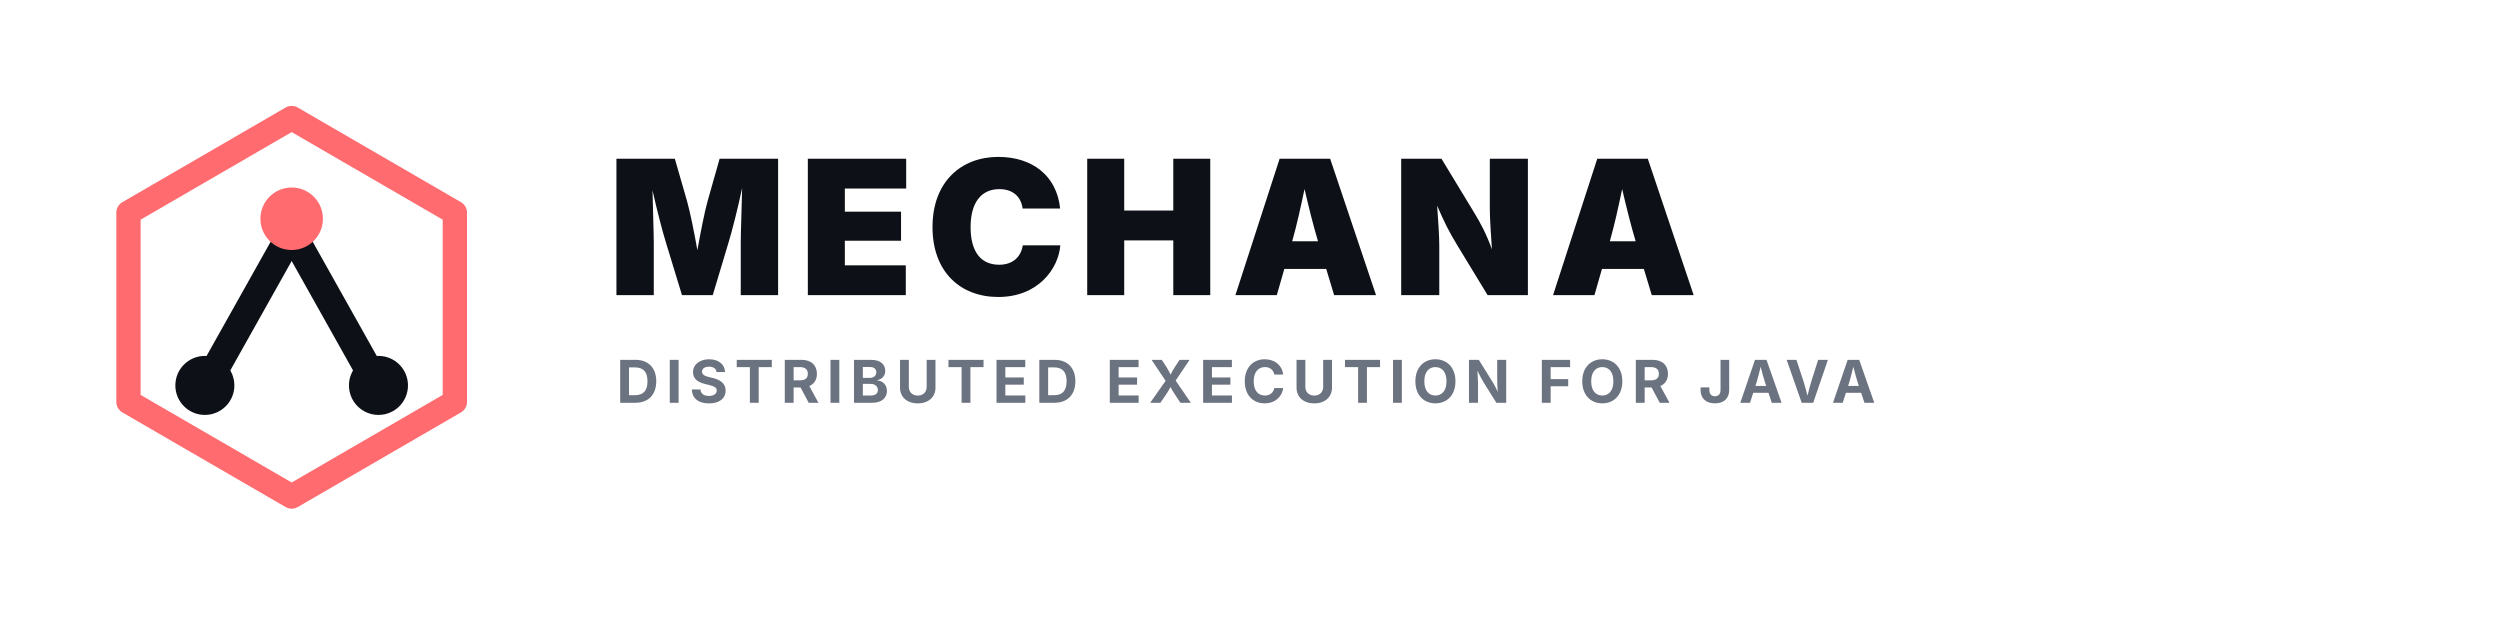
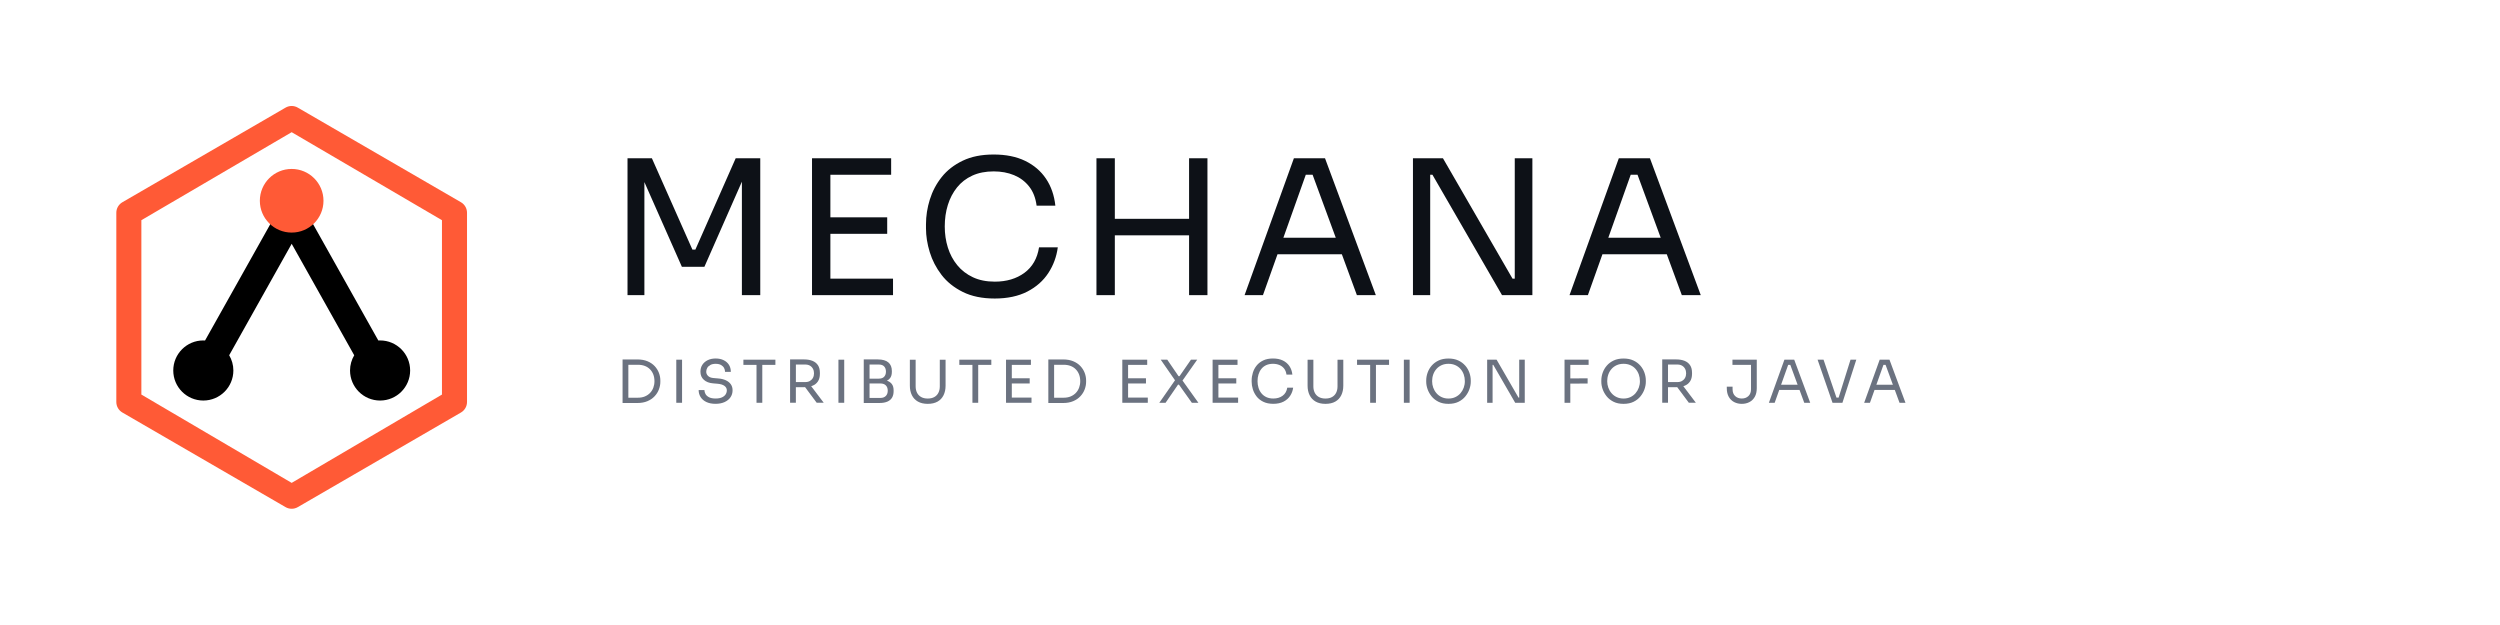
- <svg xmlns="http://www.w3.org/2000/svg" viewBox="0 0 1440 360" role="img" aria-labelledby="title desc">
-   <g transform="translate(40 50)">
-     <path d="M128 18 L222 72.5 L222 181.5 L128 236 L34 181.5 L34 72.5 Z" fill="none" stroke="#FF6B6F" stroke-width="14" stroke-linejoin="round" />
-     <path d="M128 84 L82 166" fill="none" stroke="#0D1117" stroke-width="16" stroke-linecap="round" />
-     <path d="M128 84 L174 166" fill="none" stroke="#0D1117" stroke-width="16" stroke-linecap="round" />
-     <circle cx="128" cy="76" r="18" fill="#FF6B6F" />
-     <circle cx="78" cy="172" r="17" fill="#0D1117" />
-     <circle cx="178" cy="172" r="17" fill="#0D1117" />
+ <svg xmlns="http://www.w3.org/2000/svg" id="Layer_1" version="1.1" viewBox="0 0 1440 360">
+   <defs>
+     <style>
+       .st0 {
+         fill: none;
+       }
+ 
+       .st1 {
+         fill: #ff5a36;
+       }
+ 
+       .st2 {
+         fill: #6b7280;
+       }
+ 
+       .st3 {
+         fill: #0d1117;
+       }
+     </style>
+   </defs>
+   <rect class="st0" width="1440" height="360" />
+   <g>
+     <g>
+       <g>
+         <polygon class="st3" points="400.54 143.76 398.82 143.76 375.49 91.16 361.45 91.16 361.45 170 371.17 170 371.17 104.88 392.77 153.69 405.73 153.69 427.33 104.65 427.33 170 437.91 170 437.91 91.16 423.76 91.16 400.54 143.76" />
+         <polygon class="st3" points="478.3 134.68 511.03 134.68 511.03 125.18 478.3 125.18 478.3 100.66 513.3 100.66 513.3 91.16 478.3 91.16 476.14 91.16 467.72 91.16 467.72 170 476.14 170 478.3 170 514.38 170 514.38 160.5 478.3 160.5 478.3 134.68" />
+         <path class="st3" d="M590.08,157.15c-4.61,3.38-10.3,5.08-17.06,5.08-4.82,0-9.04-.84-12.64-2.54-3.6-1.69-6.61-4.01-9.02-6.97-2.41-2.95-4.21-6.33-5.4-10.15-1.19-3.82-1.78-7.85-1.78-12.1,0-4.46.59-8.6,1.78-12.42s2.95-7.18,5.29-10.1c2.34-2.92,5.27-5.18,8.8-6.8,3.53-1.62,7.63-2.43,12.31-2.43,4.32,0,8.22.72,11.72,2.16,3.49,1.44,6.39,3.62,8.69,6.53,2.3,2.92,3.74,6.61,4.32,11.07h10.8c-.65-5.98-2.45-11.16-5.4-15.55-2.95-4.39-6.95-7.81-11.99-10.26-5.04-2.45-11.09-3.67-18.14-3.67s-12.85,1.19-17.82,3.56c-4.97,2.38-9,5.51-12.1,9.4s-5.38,8.21-6.86,12.96-2.21,9.5-2.21,14.26v2.38c0,4.39.72,8.95,2.16,13.66,1.44,4.72,3.71,9.09,6.8,13.12,3.09,4.03,7.18,7.31,12.26,9.83s11.21,3.78,18.41,3.78,13.59-1.33,18.74-4c5.15-2.66,9.18-6.23,12.1-10.69s4.73-9.4,5.45-14.8h-10.8c-1.01,6.41-3.82,11.3-8.42,14.69h.01Z" />
+         <polygon class="st3" points="684.91 126.04 642.14 126.04 642.14 91.16 631.56 91.16 631.56 170 642.14 170 642.14 135.55 684.91 135.55 684.91 170 695.49 170 695.49 91.16 684.91 91.16 684.91 126.04" />
+         <path class="st3" d="M745.28,91.16l-28.4,78.84h10.58l8.38-23.54h37.07l8.66,23.54h10.91l-29.27-78.84h-17.93,0ZM739.22,136.95l12.91-36.29h3.93l13.35,36.29h-30.19,0Z" />
+         <polygon class="st3" points="872.5 160.5 871.21 160.5 831.14 91.16 813.86 91.16 813.86 170 823.79 170 823.79 100.66 825.09 100.66 865.16 170 882.65 170 882.65 91.16 872.5 91.16 872.5 160.5" />
+         <path class="st3" d="M968.73,170h10.91l-29.27-78.84h-17.93l-28.4,78.84h10.58l8.38-23.54h37.07l8.66,23.54h0ZM926.38,136.95l12.91-36.29h3.93l13.35,36.29h-30.19,0Z" />
+       </g>
+       <g>
+         <path class="st2" d="M377.08,210.87c-1.1-1.17-2.48-2.1-4.13-2.79-1.65-.69-3.6-1.04-5.85-1.04h-8.5v25.09h8.5c2.24,0,4.19-.36,5.85-1.07,1.65-.71,3.03-1.66,4.13-2.84s1.92-2.49,2.46-3.94.82-2.9.82-4.35v-.75c0-1.5-.27-2.96-.82-4.4s-1.37-2.74-2.46-3.91ZM376.32,223.3c-.43,1.16-1.06,2.17-1.89,3.03-.83.86-1.83,1.54-2.99,2.02-1.17.49-2.5.73-4,.73h-5.51v-18.97h5.51c1.5,0,2.83.23,4,.68s2.16,1.1,2.99,1.96c.83.85,1.46,1.85,1.89,2.99s.65,2.42.65,3.82-.22,2.58-.65,3.74h0Z" />
+         <rect class="st2" x="389.54" y="207.18" width="3.33" height="24.82" />
+         <path class="st2" d="M418.12,219.06c-1.24-.58-2.7-.94-4.4-1.07l-2.75-.24c-1.38-.11-2.43-.52-3.13-1.22s-1.05-1.51-1.05-2.41c0-.79.2-1.54.6-2.23s1-1.25,1.8-1.68,1.82-.65,3.04-.65,2.3.23,3.09.68,1.38,1.03,1.75,1.73.56,1.45.56,2.24h3.33c0-1.59-.37-2.95-1.1-4.1-.74-1.14-1.76-2.03-3.08-2.67-1.31-.63-2.83-.95-4.56-.95s-3.28.32-4.59.97-2.34,1.54-3.08,2.67-1.1,2.46-1.1,3.98c0,1.93.66,3.48,1.97,4.66,1.31,1.18,3.07,1.86,5.27,2.04l2.75.24c1.7.16,2.99.57,3.88,1.24.88.67,1.33,1.51,1.33,2.53,0,.84-.23,1.62-.68,2.33-.45.71-1.16,1.29-2.11,1.73-.95.44-2.18.66-3.67.66-1.61,0-2.88-.25-3.83-.75-.94-.5-1.61-1.12-2.01-1.87-.4-.75-.6-1.5-.6-2.24h-3.33c0,1.52.39,2.88,1.16,4.08s1.88,2.14,3.33,2.82c1.45.68,3.21,1.02,5.27,1.02,1.95,0,3.66-.33,5.13-.99s2.62-1.58,3.43-2.75,1.22-2.53,1.22-4.05c0-1.34-.33-2.49-1-3.45-.67-.96-1.62-1.73-2.86-2.31h.02Z" />
+         <polygon class="st2" points="428.2 210.17 435.75 210.17 435.75 232 439.08 232 439.08 210.17 446.63 210.17 446.63 207.18 428.2 207.18 428.2 210.17" />
+         <path class="st2" d="M467.96,222.21c1.35-.54,2.4-1.38,3.16-2.52s1.14-2.6,1.14-4.39v-.54c0-1.79-.37-3.25-1.12-4.39-.75-1.13-1.8-1.97-3.16-2.52-1.36-.54-2.95-.82-4.76-.82h-8.13v24.96h3.33v-8.98h4.79c.18,0,.34,0,.51-.02l6.7,9h4.05l-7.23-9.55c.24-.08.49-.15.72-.24h0ZM458.43,209.97h5.41c1.04,0,1.94.22,2.69.66s1.33,1.04,1.73,1.8c.41.76.61,1.63.61,2.6s-.2,1.84-.61,2.6c-.41.76-.99,1.35-1.73,1.79s-1.64.65-2.69.65h-5.41v-10.1Z" />
+         <rect class="st2" x="482.94" y="207.18" width="3.33" height="24.82" />
+         <path class="st2" d="M510.86,219.29c.74-.37,1.35-.86,1.83-1.49.68-.89,1.02-2.1,1.02-3.62v-.48c0-2.15-.67-3.8-2.01-4.95-1.34-1.14-3.37-1.72-6.09-1.72h-8.09v25.09h9.11c1.81,0,3.32-.27,4.52-.8s2.1-1.3,2.69-2.31.88-2.24.88-3.69v-.48c0-1.54-.35-2.76-1.04-3.66-.69-.89-1.63-1.52-2.83-1.91v.02ZM506.2,209.97c1.41,0,2.44.38,3.11,1.14.67.76,1,1.74,1,2.94s-.33,2.15-1,2.91c-.67.76-1.71,1.14-3.11,1.14h-5.34v-8.13h5.34ZM510.23,228.07c-.74.76-1.77,1.14-3.11,1.14h-6.26v-8.33h6.26c1.36,0,2.4.37,3.13,1.11s1.09,1.75,1.09,3.04-.37,2.28-1.1,3.04h-.01Z" />
+         <path class="st2" d="M541.32,222.55c0,1.41-.27,2.63-.8,3.69-.53,1.05-1.31,1.87-2.35,2.45-1.03.58-2.3.87-3.79.87s-2.77-.29-3.81-.88c-1.04-.59-1.83-1.41-2.36-2.46s-.8-2.27-.8-3.66v-15.37h-3.33v14.96c0,2.09.39,3.92,1.17,5.49.78,1.58,1.94,2.8,3.47,3.67,1.53.87,3.42,1.31,5.66,1.31s4.16-.44,5.68-1.31,2.66-2.1,3.43-3.67c.77-1.58,1.16-3.41,1.16-5.49v-14.96h-3.33v15.37h0Z" />
+         <polygon class="st2" points="552.57 210.17 560.12 210.17 560.12 232 563.45 232 563.45 210.17 571 210.17 571 207.18 552.57 207.18 552.57 210.17" />
+         <polygon class="st2" points="582.8 220.88 593.1 220.88 593.1 217.89 582.8 217.89 582.8 210.17 593.81 210.17 593.81 207.18 582.8 207.18 582.12 207.18 579.47 207.18 579.47 232 582.12 232 582.8 232 594.15 232 594.15 229.01 582.8 229.01 582.8 220.88" />
+         <path class="st2" d="M622.32,210.87c-1.1-1.17-2.48-2.1-4.13-2.79-1.65-.69-3.6-1.04-5.85-1.04h-8.5v25.09h8.5c2.24,0,4.19-.36,5.85-1.07,1.65-.71,3.03-1.66,4.13-2.84s1.92-2.49,2.46-3.94.82-2.9.82-4.35v-.75c0-1.5-.27-2.96-.82-4.4s-1.37-2.74-2.46-3.91ZM621.56,223.3c-.43,1.16-1.06,2.17-1.89,3.03s-1.83,1.54-2.99,2.02c-1.17.49-2.5.73-4,.73h-5.51v-18.97h5.51c1.5,0,2.83.23,4,.68s2.16,1.1,2.99,1.96c.83.85,1.46,1.85,1.89,2.99s.65,2.42.65,3.82-.22,2.58-.65,3.74h0Z" />
+         <polygon class="st2" points="649.78 220.88 660.08 220.88 660.08 217.89 649.78 217.89 649.78 210.17 660.79 210.17 660.79 207.18 649.78 207.18 649.1 207.18 646.45 207.18 646.45 232 649.1 232 649.78 232 661.13 232 661.13 229.01 649.78 229.01 649.78 220.88" />
+         <polygon class="st2" points="689.59 207.18 685.99 207.18 679.39 216.7 678.85 216.7 672.35 207.18 668.58 207.18 676.8 219.04 667.76 232 671.37 232 678.54 221.56 679.08 221.56 686.5 232 690.27 232 681.12 219.2 689.59 207.18" />
+         <polygon class="st2" points="701.8 220.88 712.1 220.88 712.1 217.89 701.8 217.89 701.8 210.17 712.81 210.17 712.81 207.18 701.8 207.18 701.12 207.18 698.46 207.18 698.46 232 701.12 232 701.8 232 713.15 232 713.15 229.01 701.8 229.01 701.8 220.88" />
+         <path class="st2" d="M738.79,227.95c-1.45,1.07-3.24,1.6-5.37,1.6-1.52,0-2.84-.27-3.98-.8-1.13-.53-2.08-1.26-2.84-2.19-.76-.93-1.33-1.99-1.7-3.2-.38-1.2-.56-2.47-.56-3.81,0-1.41.19-2.71.56-3.91s.93-2.26,1.67-3.18,1.66-1.63,2.77-2.14c1.11-.51,2.4-.77,3.88-.77,1.36,0,2.59.23,3.69.68s2.01,1.14,2.74,2.06c.72.92,1.18,2.08,1.36,3.49h3.4c-.2-1.88-.77-3.51-1.7-4.9-.93-1.38-2.19-2.46-3.77-3.23-1.59-.77-3.49-1.16-5.71-1.16s-4.05.37-5.61,1.12-2.83,1.73-3.81,2.96-1.7,2.58-2.16,4.08c-.46,1.5-.7,2.99-.7,4.49v.75c0,1.38.23,2.82.68,4.3s1.17,2.86,2.14,4.13c.97,1.27,2.26,2.3,3.86,3.09s3.53,1.19,5.8,1.19,4.28-.42,5.9-1.26,2.89-1.96,3.81-3.37,1.49-2.96,1.72-4.66h-3.4c-.32,2.02-1.2,3.56-2.65,4.62l-.02.02Z" />
+         <path class="st2" d="M770.41,222.55c0,1.41-.27,2.63-.8,3.69-.53,1.05-1.31,1.87-2.35,2.45-1.03.58-2.29.87-3.79.87s-2.77-.29-3.81-.88c-1.04-.59-1.83-1.41-2.36-2.46-.53-1.05-.8-2.27-.8-3.66v-15.37h-3.33v14.96c0,2.09.39,3.92,1.17,5.49.78,1.58,1.94,2.8,3.47,3.67,1.53.87,3.42,1.31,5.66,1.31s4.16-.44,5.68-1.31,2.66-2.1,3.43-3.67c.77-1.58,1.16-3.41,1.16-5.49v-14.96h-3.33v15.37h0Z" />
+         <polygon class="st2" points="781.66 210.17 789.21 210.17 789.21 232 792.54 232 792.54 210.17 800.09 210.17 800.09 207.18 781.66 207.18 781.66 210.17" />
+         <rect class="st2" x="808.62" y="207.18" width="3.33" height="24.82" />
+         <path class="st2" d="M843.98,210.6c-1.07-1.23-2.4-2.23-4-2.97-1.6-.75-3.48-1.12-5.66-1.12s-4.06.37-5.66,1.12-2.93,1.74-4,2.97c-1.07,1.24-1.86,2.6-2.38,4.1s-.78,2.98-.78,4.45v.75c0,1.36.26,2.78.77,4.25s1.29,2.86,2.33,4.15,2.37,2.33,3.98,3.13,3.52,1.19,5.75,1.19,4.14-.4,5.75-1.19,2.94-1.84,3.98-3.13,1.82-2.67,2.33-4.15.77-2.89.77-4.25v-.75c0-1.47-.26-2.96-.78-4.45s-1.31-2.86-2.38-4.1h-.02ZM843.1,223.31c-.43,1.19-1.05,2.25-1.87,3.2-.82.94-1.81,1.68-2.98,2.23s-2.48.82-3.93.82-2.76-.27-3.93-.82c-1.17-.54-2.16-1.29-2.97-2.23-.82-.94-1.44-2.01-1.87-3.2s-.65-2.44-.65-3.76.21-2.67.65-3.88c.43-1.2,1.05-2.26,1.87-3.18s1.81-1.64,2.97-2.16c1.17-.52,2.48-.78,3.93-.78s2.76.26,3.93.78,2.16,1.24,2.98,2.16,1.44,1.98,1.87,3.18.65,2.49.65,3.88-.22,2.57-.65,3.76Z" />
+         <polygon class="st2" points="875.06 229.01 874.65 229.01 862.04 207.18 856.6 207.18 856.6 232 859.73 232 859.73 210.17 860.13 210.17 872.75 232 878.26 232 878.26 207.18 875.06 207.18 875.06 229.01" />
+         <polygon class="st2" points="903.82 207.18 901.17 207.18 901.17 232 904.5 232 904.5 220.95 914.47 220.92 914.47 217.92 904.5 217.96 904.5 210.17 915.04 210.17 915.04 207.18 904.5 207.18 903.82 207.18" />
+         <path class="st2" d="M944.83,210.6c-1.07-1.23-2.4-2.23-4-2.97-1.6-.75-3.48-1.12-5.66-1.12s-4.06.37-5.66,1.12-2.93,1.74-3.99,2.97c-1.07,1.24-1.86,2.6-2.38,4.1s-.78,2.98-.78,4.45v.75c0,1.36.25,2.78.76,4.25s1.29,2.86,2.33,4.15c1.04,1.29,2.37,2.33,3.98,3.13s3.52,1.19,5.75,1.19,4.14-.4,5.75-1.19,2.94-1.84,3.98-3.13c1.04-1.29,1.82-2.67,2.33-4.15.51-1.47.76-2.89.76-4.25v-.75c0-1.47-.26-2.96-.78-4.45s-1.31-2.86-2.38-4.1h-.01ZM943.94,223.31c-.43,1.19-1.05,2.25-1.87,3.2-.82.94-1.81,1.68-2.97,2.23-1.17.54-2.48.82-3.93.82s-2.76-.27-3.93-.82c-1.17-.54-2.16-1.29-2.97-2.23-.82-.94-1.44-2.01-1.87-3.2s-.65-2.44-.65-3.76.22-2.67.65-3.88c.43-1.2,1.05-2.26,1.87-3.18s1.81-1.64,2.97-2.16c1.17-.52,2.48-.78,3.93-.78s2.76.26,3.93.78,2.16,1.24,2.97,2.16,1.44,1.98,1.87,3.18.65,2.49.65,3.88-.22,2.57-.65,3.76Z" />
+         <path class="st2" d="M970.31,222.21c1.35-.54,2.4-1.38,3.16-2.52s1.14-2.6,1.14-4.39v-.54c0-1.79-.37-3.25-1.12-4.39-.75-1.13-1.8-1.97-3.16-2.52-1.36-.54-2.95-.82-4.76-.82h-8.13v24.96h3.33v-8.98h4.79c.18,0,.34,0,.51-.02l6.7,9h4.05l-7.23-9.55c.24-.08.49-.15.72-.24h0ZM960.77,209.97h5.41c1.04,0,1.94.22,2.69.66s1.33,1.04,1.73,1.8c.41.76.61,1.63.61,2.6s-.2,1.84-.61,2.6c-.41.76-.99,1.35-1.73,1.79s-1.64.65-2.69.65h-5.41v-10.1Z" />
+         <path class="st2" d="M997.9,210.17h10.68v14.01c0,1.7-.5,3.02-1.5,3.96s-2.27,1.41-3.81,1.41-2.81-.47-3.81-1.41-1.5-2.26-1.5-3.96v-1.46h-3.33v.85c0,1.99.38,3.66,1.14,5s1.8,2.35,3.11,3.03,2.78,1.02,4.39,1.02,3.1-.34,4.4-1.02c1.3-.68,2.33-1.69,3.09-3.03s1.14-3,1.14-5v-16.39h-14.01v2.99h0Z" />
+         <path class="st2" d="M1027.82,207.18l-8.94,24.82h3.33l2.64-7.41h11.67l2.73,7.41h3.43l-9.21-24.82h-5.65ZM1025.91,221.6l4.07-11.42h1.24l4.2,11.42h-9.51Z" />
+         <polygon class="st2" points="1059.05 229.01 1057.8 229.01 1050.36 207.18 1046.93 207.18 1055.53 232 1061.24 232 1069.23 207.18 1065.9 207.18 1059.05 229.01" />
+         <path class="st2" d="M1094.12,232h3.43l-9.21-24.82h-5.64l-8.94,24.82h3.33l2.64-7.41h11.67l2.73,7.41h-.01ZM1080.79,221.6l4.07-11.42h1.24l4.2,11.42h-9.51Z" />
+       </g>
+     </g>
+     <g>
+       <path d="M164.01,116.67s-.04.02-.06.04c.15-.08.31-.17.47-.24-.14.06-.27.13-.41.2Z" />
+       <path d="M218.91,196.08c-.34,0-.66.03-.99.05l-42.6-75.94c-.06-.13-.13-.25-.21-.39-.09-.16-.19-.33-.3-.49-.3-.46-.64-.9-1.05-1.28-.25-.26-.53-.5-.81-.72h0c-.25-.2-.53-.38-.8-.54-.05-.04-.09-.06-.14-.09-.45-.25-.92-.46-1.38-.61-.16-.05-.34-.1-.5-.15-.35-.09-.69-.16-1.05-.2-.17-.02-.35-.04-.53-.05-.36-.03-.7-.03-1.04,0-.35.02-.67.06-1.01.12-.19.04-.39.08-.57.13-.16.05-.34.1-.51.15-.17.06-.36.12-.52.19s-.31.14-.46.21c-.16.07-.32.16-.47.24-.16.09-.31.18-.46.29-.2.13-.41.27-.59.44-.23.17-.45.38-.66.59-.43.42-.8.9-1.14,1.43-.07.11-.13.22-.2.35l-.02.04-42.8,76.29c-.33-.02-.66-.05-.99-.05-9.56,0-17.31,7.75-17.31,17.31s7.75,17.31,17.31,17.31,17.31-7.75,17.31-17.31c0-3.21-.89-6.2-2.41-8.78l36-64.19,36.02,64.2c-1.52,2.57-2.41,5.57-2.41,8.77,0,9.56,7.75,17.31,17.31,17.31s17.31-7.75,17.31-17.31-7.75-17.31-17.31-17.31h0Z" />
+       <path class="st1" d="M164.49,292.11l-94-54.5c-2.16-1.25-3.49-3.56-3.49-6.06v-109c0-2.5,1.33-4.8,3.49-6.06l94-54.5c2.17-1.26,4.85-1.26,7.02,0l94,54.5c2.16,1.25,3.49,3.56,3.49,6.06v109c0,2.5-1.33,4.8-3.49,6.06l-94,54.5c-1.09.63-2.3.94-3.51.94s-2.43-.31-3.51-.94h0ZM254.57,126.83l-86.57-50.69-86.57,50.69v100.44l86.57,50.87,86.57-50.87v-100.44h0Z" />
+       <circle class="st1" cx="168" cy="115.64" r="18.33" />
+     </g>
  </g>
-   <text x="350" y="170" fill="#0D1117" font-family="Sora, Inter, Arial, Helvetica, sans-serif" font-size="108" font-weight="850" letter-spacing="7">MECHANA</text>
-   <text x="355" y="232" fill="#6B7280" font-family="Sora, Inter, Arial, Helvetica, sans-serif" font-size="34" font-weight="650" letter-spacing="4">DISTRIBUTED EXECUTION FOR JAVA</text>
</svg>
